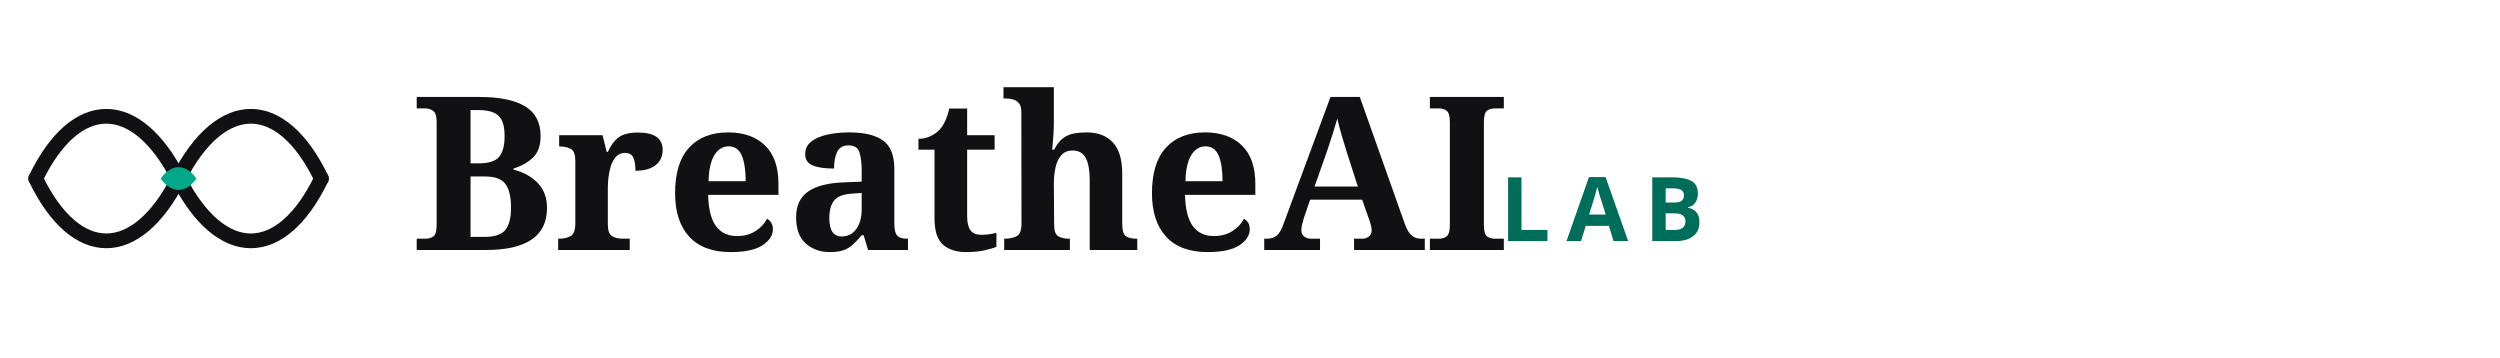
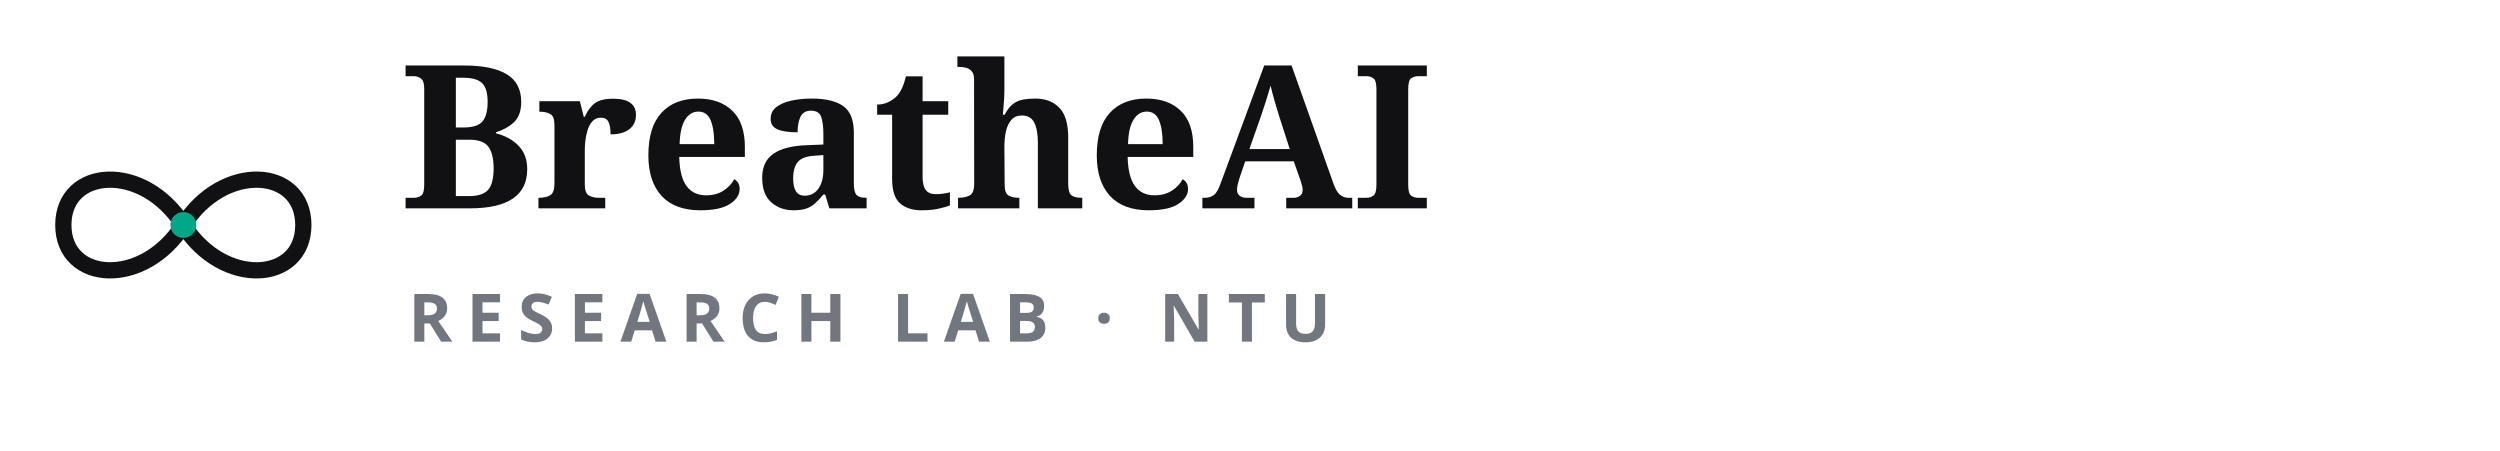
- <svg xmlns="http://www.w3.org/2000/svg" viewBox="0 0 280 40" width="280" height="40" role="img" aria-label="BreatheAI Lab">
-   <path d="M 4 20 C 8.5 10.7, 15.25 10.7, 20 20 C 24.75 29.3, 31.5 29.3, 36 20" fill="none" stroke="#111113" stroke-width="1.65" stroke-linecap="round" stroke-linejoin="round" />
-   <path d="M 4 20 C 8.5 29.3, 15.25 29.3, 20 20 C 24.75 10.7, 31.5 10.7, 36 20" fill="none" stroke="#111113" stroke-width="1.65" stroke-linecap="round" stroke-linejoin="round" />
-   <path d="M 18 20 C 19.2 18.3, 20.8 18.3, 22 20 C 20.8 21.7, 19.2 21.7, 18 20 Z" fill="#00A887" />
-   <text x="46" y="28" font-family="'Source Serif 4','Iowan Old Style',Georgia,serif" font-size="24" font-weight="650" fill="#111113" letter-spacing="-0.1">BreatheAI</text>
-   <text x="168" y="27" font-family="'Geist',ui-sans-serif,system-ui,sans-serif" font-size="10" font-weight="800" fill="#006D5B" letter-spacing="1.8">LAB</text>
+ <svg xmlns="http://www.w3.org/2000/svg" viewBox="0 0 300 54" width="300" height="54" role="img" aria-label="BreatheAI Research Lab · NTU">
+   <path d="M22,27 C17.2,19.4 7.6,20.1 7.6,27 C7.6,33.9 17.2,34.6 22,27 C26.8,19.4 36.4,20.1 36.4,27 C36.4,33.9 26.8,34.6 22,27 Z" fill="none" stroke="#111113" stroke-width="1.95" stroke-linejoin="round" />
+   <circle cx="22" cy="27" r="1.55" fill="#00A887" />
+   <text x="48" y="25" font-family="'Source Serif 4','Iowan Old Style',Georgia,serif" font-size="24" font-weight="650" fill="#111113" letter-spacing="0">BreatheAI</text>
+   <text x="49" y="41" font-family="'Geist',ui-sans-serif,system-ui,sans-serif" font-size="8" font-weight="700" fill="#72777F" letter-spacing="1.7">RESEARCH LAB · NTU</text>
</svg>
